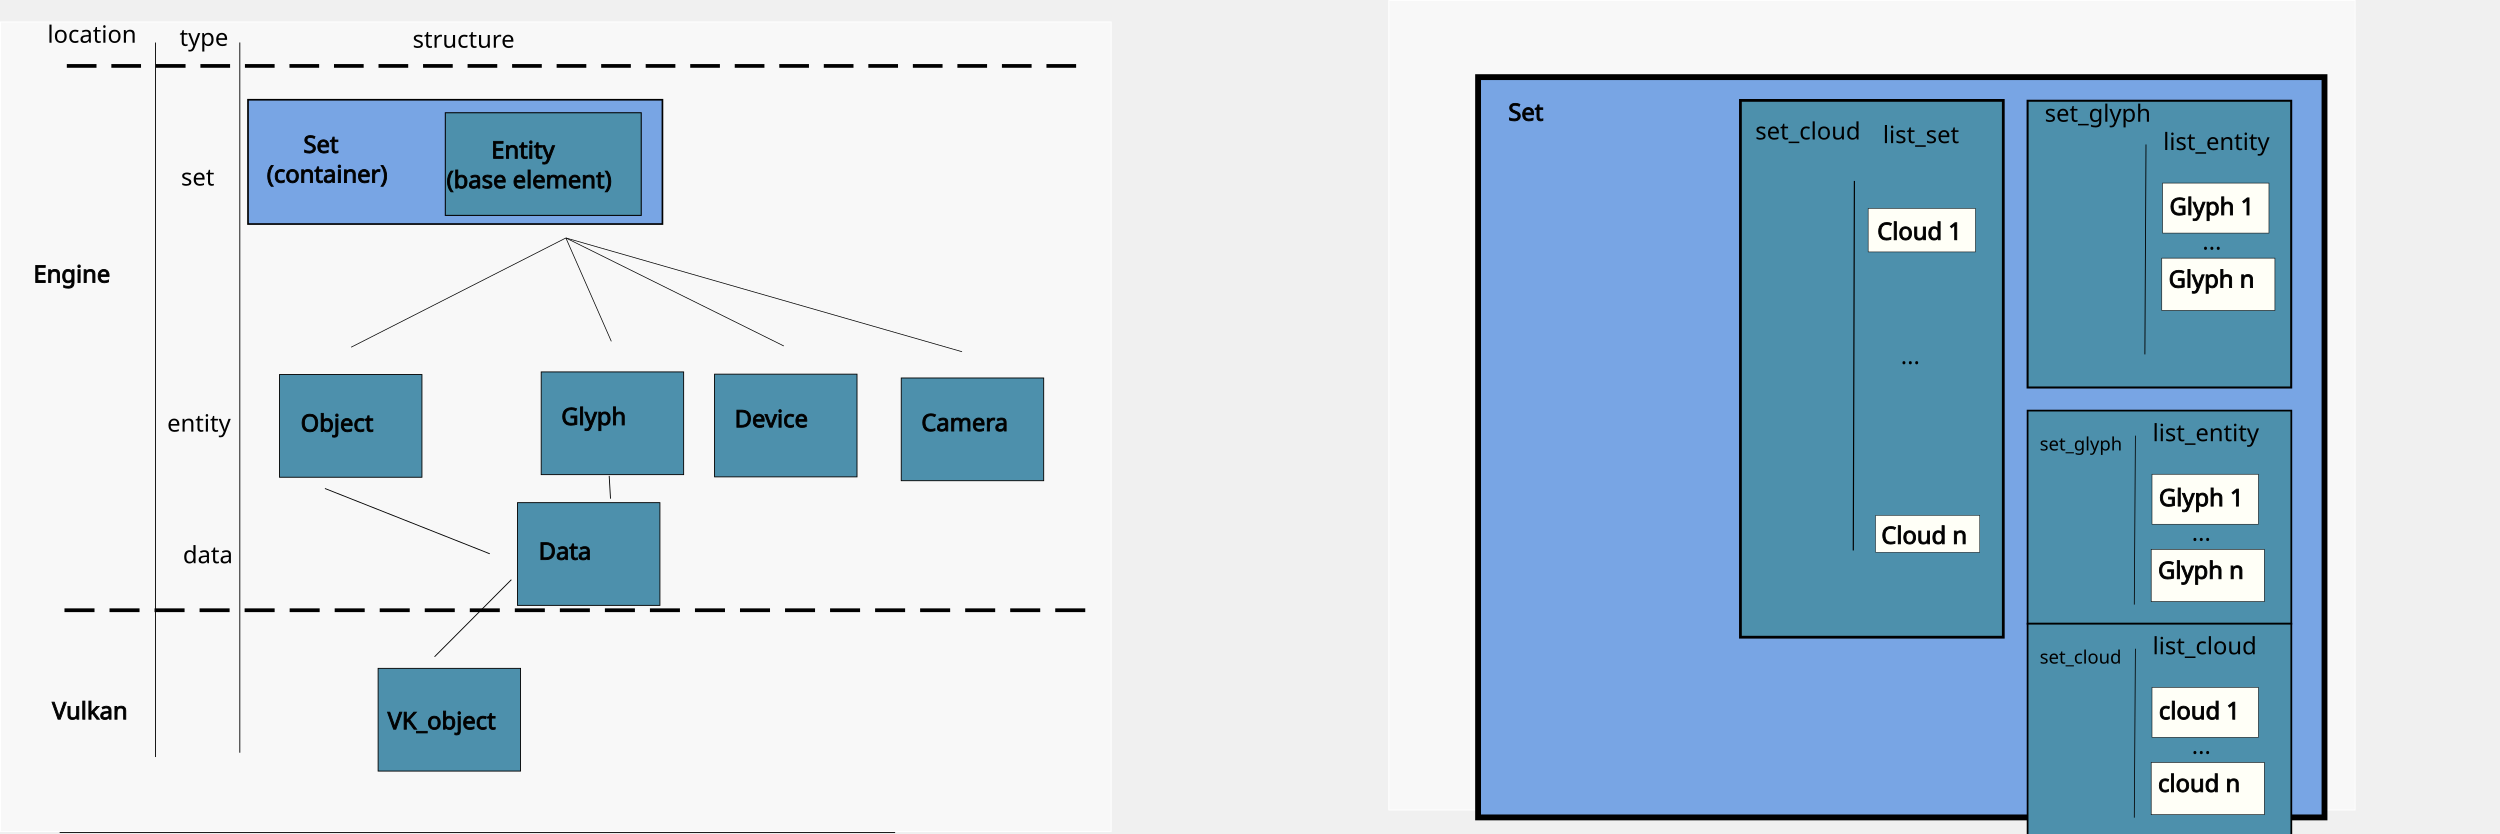
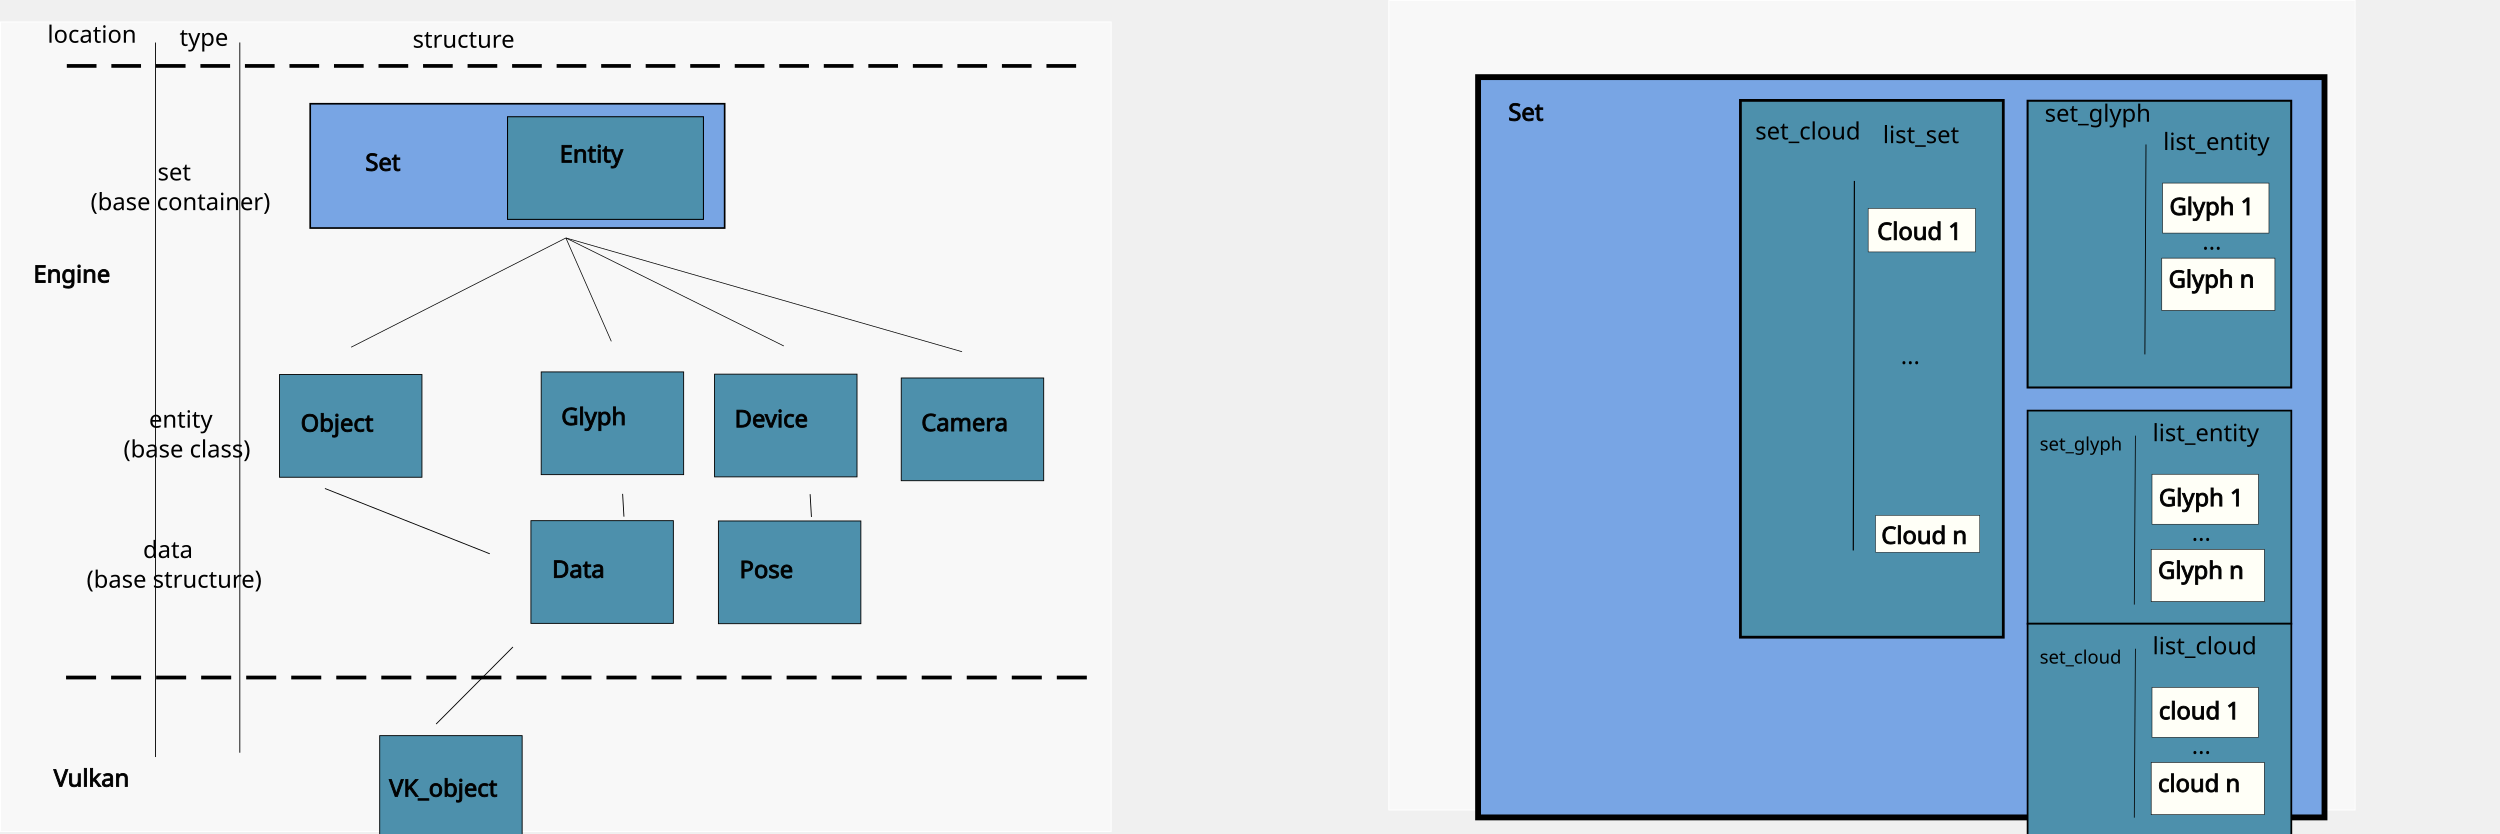
<svg xmlns="http://www.w3.org/2000/svg" width="741.434mm" height="247.051mm" viewBox="0 0 741.434 247.051" version="1.1" id="svg5">
  <defs id="defs2">
    <marker style="overflow:visible" id="TriangleOutL" refX="0.0" refY="0.0" orient="auto">
      <path transform="scale(0.8)" style="fill-rule:evenodd;fill:context-stroke;stroke:context-stroke;stroke-width:1.0pt" d="M 5.77,0.0 L -2.88,5.0 L -2.88,-5.0 L 5.77,0.0 z " id="path2060" />
    </marker>
    <marker style="overflow:visible" id="TriangleInL" refX="0.0" refY="0.0" orient="auto">
      <path transform="scale(-0.8)" style="fill-rule:evenodd;fill:context-stroke;stroke:context-stroke;stroke-width:1.0pt" d="M 5.77,0.0 L -2.88,5.0 L -2.88,-5.0 L 5.77,0.0 z " id="path2051" />
    </marker>
    <marker style="overflow:visible" id="TriangleInM" refX="0.0" refY="0.0" orient="auto">
      <path transform="scale(-0.4)" style="fill-rule:evenodd;fill:context-stroke;stroke:context-stroke;stroke-width:1.0pt" d="M 5.77,0.0 L -2.88,5.0 L -2.88,-5.0 L 5.77,0.0 z " id="path2054" />
    </marker>
  </defs>
  <g id="layer1" transform="translate(331.2248,2.925876)">
    <rect style="fill:#ffffff;fill-opacity:0.555;stroke:#ffffff;stroke-width:0.292" id="rect16124" width="329.398" height="240.062" x="-331.079" y="3.59" />
-     <rect style="fill:#78a5e4;fill-opacity:1;stroke:#000000;stroke-width:0.497;stroke-opacity:1" id="rect896-8" width="122.913" height="36.862" x="-257.675" y="26.656" />
-     <rect style="fill:#4d90ac;fill-opacity:1;stroke:#000000;stroke-width:0.311;stroke-opacity:1" id="rect896" width="58.104" height="30.443" x="-199.157" y="30.512" />
-     <text xml:space="preserve" style="font-size:7.056px;line-height:1.25;font-family:sans-serif;-inkscape-font-specification:'sans-serif, Normal';text-align:center;text-anchor:middle;stroke:#000000;stroke-width:0.265;stroke-opacity:1" x="-169.716" y="44.046" id="text1714">
-       <tspan id="tspan1712" style="text-align:center;text-anchor:middle;stroke:#000000;stroke-width:0.265;stroke-opacity:1" x="-169.716" y="44.046">Entity</tspan>
-       <tspan style="text-align:center;text-anchor:middle;stroke:#000000;stroke-width:0.265;stroke-opacity:1" x="-169.716" y="52.865" id="tspan5735">(base element)</tspan>
+     <rect style="fill:#78a5e4;fill-opacity:1;stroke:#000000;stroke-width:0.497;stroke-opacity:1" id="rect896-8" width="122.913" height="36.862" x="-239.224" y="27.841" />
+     <rect style="fill:#4d90ac;fill-opacity:1;stroke:#000000;stroke-width:0.311;stroke-opacity:1" id="rect896" width="58.104" height="30.443" x="-180.706" y="31.697" />
+     <text xml:space="preserve" style="font-size:7.056px;line-height:1.25;font-family:sans-serif;-inkscape-font-specification:'sans-serif, Normal';text-align:center;text-anchor:middle;stroke:#000000;stroke-width:0.265;stroke-opacity:1" x="-151.265" y="45.231" id="text1714">
+       <tspan style="text-align:center;text-anchor:middle;stroke:#000000;stroke-width:0.265;stroke-opacity:1" x="-151.265" y="45.231" id="tspan5735">Entity</tspan>
    </text>
    <rect style="fill:#4d90ac;fill-opacity:1;stroke:#000000;stroke-width:0.265;stroke-opacity:1" id="rect896-89" width="42.244" height="30.462" x="-248.332" y="108.151" />
    <text xml:space="preserve" style="font-size:7.056px;line-height:1.25;font-family:sans-serif;-inkscape-font-specification:'sans-serif, Normal';stroke:#000000;stroke-width:0.265;stroke-opacity:1" x="-242.065" y="125.047" id="text1714-64">
      <tspan id="tspan1712-3" style="stroke:#000000;stroke-width:0.265;stroke-opacity:1" x="-242.065" y="125.047">Object</tspan>
    </text>
-     <rect style="fill:#4d90ac;fill-opacity:1;stroke:#000000;stroke-width:0.265;stroke-opacity:1" id="rect896-89-3" width="42.244" height="30.462" x="-177.754" y="146.149" />
-     <text xml:space="preserve" style="font-size:7.056px;line-height:1.25;font-family:sans-serif;-inkscape-font-specification:'sans-serif, Normal';stroke:#000000;stroke-width:0.265;stroke-opacity:1" x="-171.486" y="163.045" id="text1714-64-1">
-       <tspan id="tspan1712-3-7" style="stroke:#000000;stroke-width:0.265;stroke-opacity:1" x="-171.486" y="163.045">Data</tspan>
-     </text>
-     <text xml:space="preserve" style="font-size:7.056px;line-height:1.25;font-family:sans-serif;-inkscape-font-specification:'sans-serif, Normal';text-align:center;text-anchor:middle;stroke:#000000;stroke-width:0.265;stroke-opacity:1" x="-229.618" y="42.394" id="text1714-83">
-       <tspan id="tspan1712-1" style="text-align:center;text-anchor:middle;stroke:#000000;stroke-width:0.265;stroke-opacity:1" x="-229.618" y="42.394">Set</tspan>
-       <tspan style="text-align:center;text-anchor:middle;stroke:#000000;stroke-width:0.265;stroke-opacity:1" x="-229.618" y="51.214" id="tspan1323">(container)</tspan>
-     </text>
-     <rect style="fill:#4d90ac;fill-opacity:1;stroke:#000000;stroke-width:0.265;stroke-opacity:1" id="rect896-1-5" width="42.244" height="30.462" x="-219.085" y="195.292" />
-     <text xml:space="preserve" style="font-size:7.056px;line-height:1.25;font-family:sans-serif;-inkscape-font-specification:'sans-serif, Normal';stroke:#000000;stroke-width:0.265;stroke-opacity:1" x="-216.282" y="213.345" id="text1714-7-9">
-       <tspan id="tspan1712-5-7" style="stroke:#000000;stroke-width:0.265;stroke-opacity:1" x="-216.282" y="213.345">VK_object</tspan>
+     <rect style="fill:#4d90ac;fill-opacity:1;stroke:#000000;stroke-width:0.265;stroke-opacity:1" id="rect896-89-3" width="42.244" height="30.462" x="-173.769" y="151.49" />
+     <text xml:space="preserve" style="font-size:7.056px;line-height:1.25;font-family:sans-serif;-inkscape-font-specification:'sans-serif, Normal';stroke:#000000;stroke-width:0.265;stroke-opacity:1" x="-167.501" y="168.386" id="text1714-64-1">
+       <tspan id="tspan1712-3-7" style="stroke:#000000;stroke-width:0.265;stroke-opacity:1" x="-167.501" y="168.386">Data</tspan>
+     </text>
+     <text xml:space="preserve" style="font-size:7.056px;line-height:1.25;font-family:sans-serif;-inkscape-font-specification:'sans-serif, Normal';text-align:center;text-anchor:middle;stroke:#000000;stroke-width:0.265;stroke-opacity:1" x="-213.085" y="47.695" id="text1714-83">
+       <tspan style="text-align:center;text-anchor:middle;stroke:#000000;stroke-width:0.265;stroke-opacity:1" x="-213.085" y="47.695" id="tspan1323">Set</tspan>
+     </text>
+     <rect style="fill:#4d90ac;fill-opacity:1;stroke:#000000;stroke-width:0.265;stroke-opacity:1" id="rect896-1-5" width="42.244" height="30.462" x="-218.615" y="215.247" />
+     <text xml:space="preserve" style="font-size:7.056px;line-height:1.25;font-family:sans-serif;-inkscape-font-specification:'sans-serif, Normal';stroke:#000000;stroke-width:0.265;stroke-opacity:1" x="-215.812" y="233.3" id="text1714-7-9">
+       <tspan id="tspan1712-5-7" style="stroke:#000000;stroke-width:0.265;stroke-opacity:1" x="-215.812" y="233.3">VK_object</tspan>
    </text>
    <rect style="fill:#4d90ac;fill-opacity:1;stroke:#000000;stroke-width:0.265;stroke-opacity:1" id="rect896-17" width="42.244" height="30.462" x="-170.718" y="107.376" />
    <text xml:space="preserve" style="font-size:7.056px;line-height:1.25;font-family:sans-serif;-inkscape-font-specification:'sans-serif, Normal';stroke:#000000;stroke-width:0.265;stroke-opacity:1" x="-164.778" y="123.106" id="text1714-8">
      <tspan id="tspan1712-57" style="stroke:#000000;stroke-width:0.265;stroke-opacity:1" x="-164.778" y="123.106">Glyph</tspan>
    </text>
    <rect style="fill:#4d90ac;fill-opacity:1;stroke:#000000;stroke-width:0.265;stroke-opacity:1" id="rect896-17-4" width="42.244" height="30.462" x="-119.302" y="108.04" />
    <text xml:space="preserve" style="font-size:7.056px;line-height:1.25;font-family:sans-serif;-inkscape-font-specification:'sans-serif, Normal';stroke:#000000;stroke-width:0.265;stroke-opacity:1" x="-113.362" y="123.77" id="text1714-8-1">
      <tspan id="tspan1712-57-8" style="stroke:#000000;stroke-width:0.265;stroke-opacity:1" x="-113.362" y="123.77">Device</tspan>
    </text>
    <rect style="fill:#4d90ac;fill-opacity:1;stroke:#000000;stroke-width:0.265;stroke-opacity:1" id="rect896-17-4-1" width="42.244" height="30.462" x="-63.938" y="109.176" />
    <text xml:space="preserve" style="font-size:7.056px;line-height:1.25;font-family:sans-serif;-inkscape-font-specification:'sans-serif, Normal';stroke:#000000;stroke-width:0.265;stroke-opacity:1" x="-57.998" y="124.906" id="text1714-8-1-7">
      <tspan id="tspan1712-57-8-5" style="stroke:#000000;stroke-width:0.265;stroke-opacity:1" x="-57.998" y="124.906">Camera</tspan>
    </text>
    <text xml:space="preserve" style="font-size:7.056px;line-height:1.25;font-family:sans-serif;-inkscape-font-specification:'sans-serif, Normal';stroke:#000000;stroke-width:0.265;stroke-opacity:1" x="-321.31" y="80.848" id="text10767">
      <tspan id="tspan10765" style="stroke:#000000;stroke-width:0.265;stroke-opacity:1" x="-321.31" y="80.848">Engine</tspan>
    </text>
-     <text xml:space="preserve" style="font-size:7.056px;line-height:1.25;font-family:sans-serif;-inkscape-font-specification:'sans-serif, Normal';stroke:#000000;stroke-width:0.265;stroke-opacity:1" x="-315.796" y="210.373" id="text11761">
-       <tspan id="tspan11759" style="stroke:#000000;stroke-width:0.265;stroke-opacity:1" x="-315.796" y="210.373">Vulkan</tspan>
+     <text xml:space="preserve" style="font-size:7.056px;line-height:1.25;font-family:sans-serif;-inkscape-font-specification:'sans-serif, Normal';stroke:#000000;stroke-width:0.265;stroke-opacity:1" x="-315.326" y="230.328" id="text11761">
+       <tspan id="tspan11759" style="stroke:#000000;stroke-width:0.265;stroke-opacity:1" x="-315.326" y="230.328">Vulkan</tspan>
    </text>
    <path style="fill:none;stroke:#000000;stroke-width:1.101;stroke-linecap:butt;stroke-linejoin:miter;stroke-miterlimit:4;stroke-dasharray:8.804, 4.402;stroke-dashoffset:0;stroke-opacity:1" d="M -311.409,16.625 H -11.314" id="path12759" />
-     <path style="fill:none;stroke:#000000;stroke-width:1.113;stroke-linecap:butt;stroke-linejoin:miter;stroke-miterlimit:4;stroke-dasharray:8.904, 4.452;stroke-dashoffset:0;stroke-opacity:1" d="M -312.103,178.056 H -5.169" id="path12759-5" />
-     <path style="fill:none;stroke:#000000;stroke-width:0.265px;stroke-linecap:butt;stroke-linejoin:miter;stroke-opacity:1" d="M -313.535,243.993 H -65.756" id="path12759-3" />
+     <path style="fill:none;stroke:#000000;stroke-width:1.113;stroke-linecap:butt;stroke-linejoin:miter;stroke-miterlimit:4;stroke-dasharray:8.904, 4.452;stroke-dashoffset:0;stroke-opacity:1" d="M -311.633,198.011 H -4.699" id="path12759-5" />
+     <path style="fill:none;stroke:#000000;stroke-width:0.265px;stroke-linecap:butt;stroke-linejoin:miter;stroke-opacity:1" d="M -313.065,263.948 H -65.286" id="path12759-3" />
    <path style="fill:none;stroke:#000000;stroke-width:0.215px;stroke-linecap:butt;stroke-linejoin:miter;stroke-opacity:1" d="m -163.398,67.648 13.475,30.657" id="path14612" />
    <path style="fill:none;stroke:#000000;stroke-width:0.215px;stroke-linecap:butt;stroke-linejoin:miter;stroke-opacity:1" d="m -163.398,67.648 -63.69,32.398" id="path14614" />
    <path style="fill:none;stroke:#000000;stroke-width:0.215px;stroke-linecap:butt;stroke-linejoin:miter;stroke-opacity:1" d="M -163.398,67.648 -45.904,101.389" id="path1873" />
    <path style="fill:none;stroke:#000000;stroke-width:0.215px;stroke-linecap:butt;stroke-linejoin:miter;stroke-opacity:1" d="m -163.398,67.648 64.636,32.04 m 48.487,-19.935" id="path1873-1" />
    <rect style="fill:#ffffff;fill-opacity:0.555;stroke:#ffffff;stroke-width:0.273" id="rect16124-3" width="286.585" height="240.081" x="80.655" y="-2.79" />
    <rect style="fill:#ffffff;fill-opacity:0.555;stroke:#ffffff;stroke-width:0.215" id="rect16124-3-0" width="291.162" height="147.15" x="140.207" y="259.818" />
    <rect style="fill:#78a5e4;fill-opacity:1;stroke:#000000;stroke-width:1.734;stroke-opacity:1" id="rect896-8-1" width="251.026" height="219.547" x="107.136" y="19.949" />
    <rect style="fill:#4d90ac;fill-opacity:1;stroke:#000000;stroke-width:0.602;stroke-opacity:1" id="rect896-7" width="78.178" height="85.044" x="270.106" y="26.953" />
    <rect style="fill:#4d90ac;fill-opacity:1;stroke:#000000;stroke-width:0.823;stroke-opacity:1" id="rect896-7-2" width="77.958" height="159.202" x="184.941" y="26.849" />
    <rect style="fill:#fffff7;fill-opacity:1;stroke:#000000;stroke-width:0.15;stroke-opacity:1" id="rect896-17-4-1-4" width="31.811" height="12.914" x="222.821" y="58.876" />
    <text xml:space="preserve" style="font-size:7.056px;line-height:1.25;font-family:sans-serif;-inkscape-font-specification:'sans-serif, Normal';stroke:#000000;stroke-width:0.265;stroke-opacity:1" x="225.505" y="68.186" id="text1714-5">
      <tspan id="tspan1712-9" style="stroke:#000000;stroke-width:0.265;stroke-opacity:1" x="225.505" y="68.186">Cloud 1</tspan>
    </text>
    <rect style="fill:#fffff7;fill-opacity:1;stroke:#000000;stroke-width:0.136;stroke-opacity:1" id="rect896-17-4-1-4-8" width="30.887" height="10.939" x="225.033" y="149.925" />
    <text xml:space="preserve" style="font-size:7.056px;line-height:1.25;font-family:sans-serif;-inkscape-font-specification:'sans-serif, Normal';stroke:#000000;stroke-width:0.265;stroke-opacity:1" x="226.716" y="158.346" id="text1714-5-9">
      <tspan id="tspan1712-9-3" style="stroke:#000000;stroke-width:0.265;stroke-opacity:1" x="226.716" y="158.346">Cloud n</tspan>
    </text>
    <text xml:space="preserve" style="font-size:7.056px;line-height:1.25;font-family:sans-serif;-inkscape-font-specification:'sans-serif, Normal';stroke:#000000;stroke-width:0.265;stroke-opacity:1" x="116.098" y="32.844" id="text1714-83-7">
      <tspan id="tspan1712-1-8" style="stroke:#000000;stroke-width:0.265;stroke-opacity:1" x="116.098" y="32.844">Set</tspan>
    </text>
    <text xml:space="preserve" style="font-size:7.056px;line-height:1.25;font-family:sans-serif;-inkscape-font-specification:'sans-serif, Normal';stroke-width:0.265" x="189.342" y="38.43" id="text7446">
      <tspan id="tspan7444" style="stroke-width:0.265" x="189.342" y="38.43">set_cloud</tspan>
    </text>
    <rect style="fill:#fffff7;fill-opacity:1;stroke:#000000;stroke-width:0.16;stroke-opacity:1" id="rect896-17-4-1-4-9" width="31.545" height="14.833" x="310.143" y="51.369" />
    <text xml:space="preserve" style="font-size:7.056px;line-height:1.25;font-family:sans-serif;-inkscape-font-specification:'sans-serif, Normal';stroke:#000000;stroke-width:0.265;stroke-opacity:1" x="312.179" y="60.823" id="text1714-5-2">
      <tspan id="tspan1712-9-2" style="stroke:#000000;stroke-width:0.265;stroke-opacity:1" x="312.179" y="60.823">Glyph 1</tspan>
    </text>
    <rect style="fill:#fffff7;fill-opacity:1;stroke:#000000;stroke-width:0.169;stroke-opacity:1" id="rect896-17-4-1-4-5-4" width="33.558" height="15.517" x="309.899" y="73.63" />
    <text xml:space="preserve" style="font-size:7.056px;line-height:1.25;font-family:sans-serif;-inkscape-font-specification:'sans-serif, Normal';stroke:#000000;stroke-width:0.265;stroke-opacity:1" x="311.923" y="82.361" id="text1714-5-9-7">
      <tspan id="tspan1712-9-4-7" style="stroke:#000000;stroke-width:0.265;stroke-opacity:1" x="311.923" y="82.361">Glyph n</tspan>
    </text>
    <text xml:space="preserve" style="font-size:7.056px;line-height:1.25;font-family:sans-serif;-inkscape-font-specification:'sans-serif, Normal';stroke-width:0.265" x="321.918" y="71.095" id="text2702-5">
      <tspan id="tspan2700-4" style="stroke-width:0.265" x="321.918" y="71.095">...</tspan>
    </text>
    <text xml:space="preserve" style="font-size:7.056px;line-height:1.25;font-family:sans-serif;-inkscape-font-specification:'sans-serif, Normal';stroke-width:0.265" x="232.485" y="105.033" id="text2702-5-0">
      <tspan id="tspan2700-4-6" style="stroke-width:0.265" x="232.485" y="105.033">...</tspan>
    </text>
    <text xml:space="preserve" style="font-size:7.056px;line-height:1.25;font-family:sans-serif;-inkscape-font-specification:'sans-serif, Normal';stroke-width:0.265" x="275.169" y="33.171" id="text25968">
      <tspan id="tspan25966" style="stroke-width:0.265" x="275.169" y="33.171">set_glyph</tspan>
    </text>
    <rect style="fill:#4d90ac;fill-opacity:1;stroke:#000000;stroke-width:0.519;stroke-opacity:1" id="rect896-7-6" width="78.214" height="63.201" x="270.106" y="118.848" />
    <path style="fill:none;stroke:#000000;stroke-width:0.265px;stroke-linecap:butt;stroke-linejoin:miter;stroke-opacity:1" d="m 305.22,39.923 -0.329,62.266" id="path43190" />
    <path style="fill:none;stroke:#000000;stroke-width:0.351px;stroke-linecap:butt;stroke-linejoin:miter;stroke-opacity:1" d="M 218.741,50.729 218.412,160.32" id="path43190-2" />
    <text xml:space="preserve" style="font-size:7.056px;line-height:1.25;font-family:sans-serif;-inkscape-font-specification:'sans-serif, Normal';stroke-width:0.265" x="310.321" y="41.565" id="text44998">
      <tspan id="tspan44996" style="stroke-width:0.265" x="310.321" y="41.565">list_entity</tspan>
    </text>
    <rect style="fill:#fffff7;fill-opacity:1;stroke:#000000;stroke-width:0.16;stroke-opacity:1" id="rect896-17-4-1-4-9-5" width="31.545" height="14.833" x="307.003" y="137.718" />
    <text xml:space="preserve" style="font-size:7.056px;line-height:1.25;font-family:sans-serif;-inkscape-font-specification:'sans-serif, Normal';stroke:#000000;stroke-width:0.265;stroke-opacity:1" x="309.04" y="147.172" id="text1714-5-2-0">
      <tspan id="tspan1712-9-2-6" style="stroke:#000000;stroke-width:0.265;stroke-opacity:1" x="309.04" y="147.172">Glyph 1</tspan>
    </text>
    <rect style="fill:#fffff7;fill-opacity:1;stroke:#000000;stroke-width:0.169;stroke-opacity:1" id="rect896-17-4-1-4-5-4-4" width="33.558" height="15.517" x="306.76" y="159.979" />
    <text xml:space="preserve" style="font-size:7.056px;line-height:1.25;font-family:sans-serif;-inkscape-font-specification:'sans-serif, Normal';stroke:#000000;stroke-width:0.265;stroke-opacity:1" x="308.784" y="168.71" id="text1714-5-9-7-6">
      <tspan id="tspan1712-9-4-7-2" style="stroke:#000000;stroke-width:0.265;stroke-opacity:1" x="308.784" y="168.71">Glyph n</tspan>
    </text>
    <text xml:space="preserve" style="font-size:7.056px;line-height:1.25;font-family:sans-serif;-inkscape-font-specification:'sans-serif, Normal';stroke-width:0.265" x="318.779" y="157.444" id="text2702-5-5">
      <tspan id="tspan2700-4-8" style="stroke-width:0.265" x="318.779" y="157.444">...</tspan>
    </text>
    <text xml:space="preserve" style="font-size:5.479px;line-height:1.25;font-family:sans-serif;-inkscape-font-specification:'sans-serif, Normal';stroke-width:0.205" x="273.697" y="130.676" id="text25968-6">
      <tspan id="tspan25966-2" style="stroke-width:0.205" x="273.697" y="130.676">set_glyph</tspan>
    </text>
    <path style="fill:none;stroke:#000000;stroke-width:0.238px;stroke-linecap:butt;stroke-linejoin:miter;stroke-opacity:1" d="m 302.081,126.273 -0.33,50.106" id="path43190-8" />
    <text xml:space="preserve" style="font-size:7.056px;line-height:1.25;font-family:sans-serif;-inkscape-font-specification:'sans-serif, Normal';stroke-width:0.265" x="307.181" y="127.914" id="text44998-4">
      <tspan id="tspan44996-7" style="stroke-width:0.265" x="307.181" y="127.914">list_entity</tspan>
    </text>
    <rect style="fill:#4d90ac;fill-opacity:1;stroke:#000000;stroke-width:0.519;stroke-opacity:1" id="rect896-7-6-9" width="78.214" height="63.201" x="270.106" y="182.049" />
    <rect style="fill:#fffff7;fill-opacity:1;stroke:#000000;stroke-width:0.16;stroke-opacity:1" id="rect896-17-4-1-4-9-5-9" width="31.545" height="14.833" x="307.003" y="200.919" />
    <text xml:space="preserve" style="font-size:7.056px;line-height:1.25;font-family:sans-serif;-inkscape-font-specification:'sans-serif, Normal';stroke:#000000;stroke-width:0.265;stroke-opacity:1" x="309.04" y="210.373" id="text1714-5-2-0-0">
      <tspan id="tspan1712-9-2-6-8" style="stroke:#000000;stroke-width:0.265;stroke-opacity:1" x="309.04" y="210.373">cloud 1</tspan>
    </text>
    <rect style="fill:#fffff7;fill-opacity:1;stroke:#000000;stroke-width:0.169;stroke-opacity:1" id="rect896-17-4-1-4-5-4-4-1" width="33.558" height="15.517" x="306.76" y="223.18" />
    <text xml:space="preserve" style="font-size:7.056px;line-height:1.25;font-family:sans-serif;-inkscape-font-specification:'sans-serif, Normal';stroke:#000000;stroke-width:0.265;stroke-opacity:1" x="308.784" y="231.911" id="text1714-5-9-7-6-3">
      <tspan id="tspan1712-9-4-7-2-1" style="stroke:#000000;stroke-width:0.265;stroke-opacity:1" x="308.784" y="231.911">cloud n</tspan>
    </text>
    <text xml:space="preserve" style="font-size:7.056px;line-height:1.25;font-family:sans-serif;-inkscape-font-specification:'sans-serif, Normal';stroke-width:0.265" x="318.779" y="220.645" id="text2702-5-5-1">
      <tspan id="tspan2700-4-8-0" style="stroke-width:0.265" x="318.779" y="220.645">...</tspan>
    </text>
    <text xml:space="preserve" style="font-size:5.479px;line-height:1.25;font-family:sans-serif;-inkscape-font-specification:'sans-serif, Normal';stroke-width:0.205" x="273.697" y="193.877" id="text25968-6-3">
      <tspan id="tspan25966-2-4" style="stroke-width:0.205" x="273.697" y="193.877">set_cloud</tspan>
    </text>
    <path style="fill:none;stroke:#000000;stroke-width:0.238px;stroke-linecap:butt;stroke-linejoin:miter;stroke-opacity:1" d="m 302.081,189.474 -0.33,50.106" id="path43190-8-0" />
    <path style="fill:none;stroke:#000000;stroke-width:0.238px;stroke-linecap:butt;stroke-linejoin:miter;stroke-opacity:1" d="m 194.453,284.786 -0.33,50.106" id="path43190-8-0-1" />
    <path style="fill:none;stroke:#000000;stroke-width:0.238px;stroke-linecap:butt;stroke-linejoin:miter;stroke-opacity:1" d="m 239.618,284.938 -0.33,50.106" id="path43190-8-0-1-9" />
    <path style="fill:none;stroke:#000000;stroke-width:0.358px;stroke-linecap:butt;stroke-linejoin:miter;stroke-opacity:1" d="m 299.463,281.949 -0.325,115.656" id="path43190-8-0-1-9-2" />
    <path style="fill:none;stroke:#000000;stroke-width:0.358px;stroke-linecap:butt;stroke-linejoin:miter;stroke-opacity:1" d="M 363.132,283.07 362.807,398.726" id="path43190-8-0-1-9-2-5" />
    <text xml:space="preserve" style="font-size:7.056px;line-height:1.25;font-family:sans-serif;-inkscape-font-specification:'sans-serif, Normal';stroke-width:0.265" x="307.181" y="191.116" id="text44998-4-3">
      <tspan id="tspan44996-7-9" style="stroke-width:0.265" x="307.181" y="191.116">list_cloud</tspan>
    </text>
    <text xml:space="preserve" style="font-size:7.056px;line-height:1.25;font-family:sans-serif;-inkscape-font-specification:'sans-serif, Normal';stroke-width:0.265" x="227.192" y="39.515" id="text44998-4-2">
      <tspan id="tspan44996-7-4" style="stroke-width:0.265" x="227.192" y="39.515">list_set</tspan>
    </text>
    <text xml:space="preserve" style="font-size:7.056px;line-height:1.25;font-family:sans-serif;-inkscape-font-specification:'sans-serif, Normal';stroke-width:0.265" x="164.102" y="291.428" id="text69573">
      <tspan id="tspan69571" style="stroke-width:0.265" x="164.102" y="291.428">dataset</tspan>
    </text>
    <text xml:space="preserve" style="font-size:7.056px;line-height:1.25;font-family:sans-serif;-inkscape-font-specification:'sans-serif, Normal';stroke-width:0.265" x="196.769" y="290.579" id="text70765">
      <tspan id="tspan70763" style="stroke-width:0.265" x="196.769" y="290.579">world</tspan>
    </text>
    <text xml:space="preserve" style="font-size:7.056px;line-height:1.25;font-family:sans-serif;-inkscape-font-specification:'sans-serif, Normal';stroke-width:0.265" x="196.364" y="305.321" id="text71825">
      <tspan id="tspan71823" style="stroke-width:0.265" x="196.364" y="305.321">Scene</tspan>
    </text>
    <text xml:space="preserve" style="font-size:7.056px;line-height:1.25;font-family:sans-serif;-inkscape-font-specification:'sans-serif, Normal';stroke-width:0.265" x="245.875" y="290.634" id="text74757">
      <tspan id="tspan74755" style="stroke-width:0.265" x="245.875" y="290.634">Glyph</tspan>
    </text>
    <text xml:space="preserve" style="font-size:7.056px;line-height:1.25;font-family:sans-serif;-inkscape-font-specification:'sans-serif, Normal';stroke-width:0.265" x="245.097" y="304.753" id="text77149">
      <tspan id="tspan77147" style="stroke-width:0.265" x="245.097" y="304.753">Capture/</tspan>
      <tspan style="stroke-width:0.265" x="245.097" y="313.572" id="tspan78315">Playback_ID</tspan>
    </text>
    <path style="fill:none;stroke:#000000;stroke-width:0.361px;stroke-linecap:butt;stroke-linejoin:miter;stroke-opacity:1" d="m 195.024,296.123 h 226.472" id="path79090" />
    <path style="fill:none;stroke:#000000;stroke-width:0.323px;stroke-linecap:butt;stroke-linejoin:miter;stroke-opacity:1" d="M 241.87,351.225 H 423.442" id="path79090-6" />
    <text xml:space="preserve" style="font-size:7.056px;line-height:1.25;font-family:sans-serif;-inkscape-font-specification:'sans-serif, Normal';stroke-width:0.265" x="248.819" y="364.621" id="text80172">
      <tspan id="tspan80170" style="stroke-width:0.265" x="248.819" y="364.621">cloud_name</tspan>
    </text>
    <text xml:space="preserve" style="font-size:7.056px;line-height:1.25;font-family:sans-serif;-inkscape-font-specification:'sans-serif, Normal';stroke-width:0.265" x="304.365" y="305.814" id="text86422">
      <tspan id="tspan86420" style="stroke-width:0.265" x="304.365" y="305.814">Glyph</tspan>
    </text>
    <text xml:space="preserve" style="font-size:7.056px;line-height:1.25;font-family:sans-serif;-inkscape-font-specification:'sans-serif, Normal';stroke-width:0.265" x="367.551" y="304.944" id="text86422-2">
      <tspan id="tspan86420-76" style="stroke-width:0.265" x="367.551" y="304.944">AABB</tspan>
    </text>
    <text xml:space="preserve" style="font-size:7.056px;line-height:1.25;font-family:sans-serif;-inkscape-font-specification:'sans-serif, Normal';stroke-width:0.265" x="303.546" y="325.718" id="text86422-6">
      <tspan id="tspan86420-7" style="stroke-width:0.265" x="303.546" y="325.718">Camera</tspan>
    </text>
    <text xml:space="preserve" style="font-size:7.056px;line-height:1.25;font-family:sans-serif;-inkscape-font-specification:'sans-serif, Normal';fill:#007f00;fill-opacity:1;stroke-width:0.265" x="167.984" y="299.815" id="text89202">
      <tspan id="tspan89200" style="fill:#007f00;fill-opacity:1;stroke-width:0.265" x="167.984" y="299.815">Set</tspan>
    </text>
    <text xml:space="preserve" style="font-size:7.056px;line-height:1.25;font-family:sans-serif;-inkscape-font-specification:'sans-serif, Normal';fill:#007f00;fill-opacity:1;stroke-width:0.265" x="214.749" y="295.572" id="text89202-9">
      <tspan id="tspan89200-3" style="fill:#007f00;fill-opacity:1;stroke-width:0.265" x="214.749" y="295.572">Set</tspan>
    </text>
    <text xml:space="preserve" style="font-size:7.056px;line-height:1.25;font-family:sans-serif;-inkscape-font-specification:'sans-serif, Normal';fill:#007f00;fill-opacity:1;stroke-width:0.265" x="215.044" y="315.072" id="text89202-3">
      <tspan id="tspan89200-8" style="fill:#007f00;fill-opacity:1;stroke-width:0.265" x="215.044" y="315.072">Set</tspan>
    </text>
    <text xml:space="preserve" style="font-size:7.056px;line-height:1.25;font-family:sans-serif;-inkscape-font-specification:'sans-serif, Normal';fill:#007f00;fill-opacity:1;stroke-width:0.265" x="283.044" y="324.256" id="text89202-3-4">
      <tspan id="tspan89200-8-0" style="fill:#007f00;fill-opacity:1;stroke-width:0.265" x="283.044" y="324.256">Set</tspan>
    </text>
    <text xml:space="preserve" style="font-size:7.056px;line-height:1.25;font-family:sans-serif;-inkscape-font-specification:'sans-serif, Normal';fill:#007f00;fill-opacity:1;stroke-width:0.265" x="322.596" y="312.644" id="text89202-3-4-1">
      <tspan id="tspan89200-8-0-3" style="fill:#007f00;fill-opacity:1;stroke-width:0.265" x="322.596" y="312.644">Set</tspan>
    </text>
    <text xml:space="preserve" style="font-size:7.056px;line-height:1.25;font-family:sans-serif;-inkscape-font-specification:'sans-serif, Normal';fill:#007f00;fill-opacity:1;stroke-width:0.265" x="286.164" y="373.079" id="text89202-3-0">
      <tspan id="tspan89200-8-4" style="fill:#007f00;fill-opacity:1;stroke-width:0.265" x="286.164" y="373.079">Set</tspan>
    </text>
    <text xml:space="preserve" style="font-size:7.056px;line-height:1.25;font-family:sans-serif;-inkscape-font-specification:'sans-serif, Normal';fill:#004592;fill-opacity:1;stroke-width:0.265" x="388.12" y="311.862" id="text90900">
      <tspan id="tspan90898" style="fill:#004592;fill-opacity:1;stroke-width:0.265" x="388.12" y="311.862">Entity</tspan>
    </text>
    <text xml:space="preserve" style="font-size:7.056px;line-height:1.25;font-family:sans-serif;-inkscape-font-specification:'sans-serif, Normal';fill:#004592;fill-opacity:1;stroke-width:0.265" x="333.438" y="329.196" id="text90900-5">
      <tspan id="tspan90898-69" style="fill:#004592;fill-opacity:1;stroke-width:0.265" x="333.438" y="329.196">Entity</tspan>
    </text>
    <text xml:space="preserve" style="font-size:7.056px;line-height:1.25;font-family:sans-serif;-inkscape-font-specification:'sans-serif, Normal';stroke-width:0.265" x="310.972" y="383.437" id="text87800-8">
      <tspan id="tspan87798-7" style="stroke-width:0.265" x="310.972" y="383.437">cloud</tspan>
    </text>
    <text xml:space="preserve" style="font-size:7.056px;line-height:1.25;font-family:sans-serif;-inkscape-font-specification:'sans-serif, Normal';fill:#004592;fill-opacity:1;stroke-width:0.265" x="330.7" y="390.177" id="text90900-6-2">
      <tspan id="tspan90898-6-8" style="fill:#004592;fill-opacity:1;stroke-width:0.265" x="330.7" y="390.177">Entity</tspan>
    </text>
    <text xml:space="preserve" style="font-size:7.056px;line-height:1.25;font-family:sans-serif;-inkscape-font-specification:'sans-serif, Normal';stroke-width:0.265" x="302.77" y="342.432" id="text87800-8-2">
      <tspan id="tspan87798-7-9" style="stroke-width:0.265" x="302.77" y="342.432">cloud</tspan>
    </text>
    <text xml:space="preserve" style="font-size:7.056px;line-height:1.25;font-family:sans-serif;-inkscape-font-specification:'sans-serif, Normal';fill:#004592;fill-opacity:1;stroke-width:0.265" x="322.498" y="349.172" id="text90900-6-2-9">
      <tspan id="tspan90898-6-8-6" style="fill:#004592;fill-opacity:1;stroke-width:0.265" x="322.498" y="349.172">Entity</tspan>
    </text>
    <text xml:space="preserve" style="font-size:7.056px;line-height:1.25;font-family:sans-serif;-inkscape-font-specification:'sans-serif, Normal';fill:#004592;fill-opacity:1;stroke-width:0.265" x="266.469" y="293.903" id="text90900-0">
      <tspan id="tspan90898-5" style="fill:#004592;fill-opacity:1;stroke-width:0.265" x="266.469" y="293.903">Entity</tspan>
    </text>
    <text xml:space="preserve" style="font-size:7.056px;line-height:1.25;font-family:sans-serif;-inkscape-font-specification:'sans-serif, Normal';stroke-width:0.265" x="367.821" y="312.914" id="text97051">
      <tspan id="tspan97049" style="stroke-width:0.265" x="367.821" y="312.914">Axis</tspan>
    </text>
    <text xml:space="preserve" style="font-size:7.056px;line-height:1.25;font-family:sans-serif;-inkscape-font-specification:'sans-serif, Normal';stroke-width:0.265" x="311.292" y="367.119" id="text86422-21">
      <tspan id="tspan86420-5" style="stroke-width:0.265" x="311.292" y="367.119">Glyph</tspan>
    </text>
    <text xml:space="preserve" style="font-size:7.056px;line-height:1.25;font-family:sans-serif;-inkscape-font-specification:'sans-serif, Normal';stroke-width:0.265" x="369.652" y="363.216" id="text86422-2-9">
      <tspan id="tspan86420-76-9" style="stroke-width:0.265" x="369.652" y="363.216">AABB</tspan>
    </text>
    <text xml:space="preserve" style="font-size:7.056px;line-height:1.25;font-family:sans-serif;-inkscape-font-specification:'sans-serif, Normal';fill:#007f00;fill-opacity:1;stroke-width:0.265" x="329.522" y="373.948" id="text89202-3-4-1-1">
      <tspan id="tspan89200-8-0-3-4" style="fill:#007f00;fill-opacity:1;stroke-width:0.265" x="329.522" y="373.948">Set</tspan>
    </text>
    <text xml:space="preserve" style="font-size:7.056px;line-height:1.25;font-family:sans-serif;-inkscape-font-specification:'sans-serif, Normal';fill:#004592;fill-opacity:1;stroke-width:0.265" x="390.221" y="370.134" id="text90900-9">
      <tspan id="tspan90898-1" style="fill:#004592;fill-opacity:1;stroke-width:0.265" x="390.221" y="370.134">Entity</tspan>
    </text>
    <text xml:space="preserve" style="font-size:7.056px;line-height:1.25;font-family:sans-serif;-inkscape-font-specification:'sans-serif, Normal';stroke-width:0.265" x="369.922" y="371.186" id="text97051-0">
      <tspan id="tspan97049-7" style="stroke-width:0.265" x="369.922" y="371.186">Axis</tspan>
    </text>
    <rect style="fill:#ffffff;fill-opacity:0.555;stroke:#ffffff;stroke-width:0.194" id="rect16124-3-0-8" width="283.832" height="123.102" x="151.138" y="435.238" />
    <path style="fill:none;stroke:#000000;stroke-width:0.238px;stroke-linecap:butt;stroke-linejoin:miter;stroke-opacity:1" d="m 195.275,448.07 -0.33,50.106" id="path43190-8-0-1-7" />
    <path style="fill:none;stroke:#000000;stroke-width:0.238px;stroke-linecap:butt;stroke-linejoin:miter;stroke-opacity:1" d="m 240.44,448.222 -0.33,50.106" id="path43190-8-0-1-9-0" />
    <path style="fill:none;stroke:#000000;stroke-width:0.335px;stroke-linecap:butt;stroke-linejoin:miter;stroke-opacity:1" d="m 300.285,445.234 -0.326,100.8" id="path43190-8-0-1-9-2-4" />
    <text xml:space="preserve" style="font-size:7.056px;line-height:1.25;font-family:sans-serif;-inkscape-font-specification:'sans-serif, Normal';stroke-width:0.265" x="164.924" y="454.713" id="text69573-0">
      <tspan id="tspan69571-4" style="stroke-width:0.265" x="164.924" y="454.713">dataset</tspan>
    </text>
    <text xml:space="preserve" style="font-size:7.056px;line-height:1.25;font-family:sans-serif;-inkscape-font-specification:'sans-serif, Normal';stroke-width:0.265" x="197.591" y="453.863" id="text70765-2">
      <tspan id="tspan70763-9" style="stroke-width:0.265" x="197.591" y="453.863">world</tspan>
    </text>
    <text xml:space="preserve" style="font-size:7.056px;line-height:1.25;font-family:sans-serif;-inkscape-font-specification:'sans-serif, Normal';stroke-width:0.265" x="197.186" y="468.605" id="text71825-6">
      <tspan id="tspan71823-1" style="stroke-width:0.265" x="197.186" y="468.605">Scene</tspan>
    </text>
    <text xml:space="preserve" style="font-size:7.056px;line-height:1.25;font-family:sans-serif;-inkscape-font-specification:'sans-serif, Normal';stroke-width:0.265" x="246.697" y="453.918" id="text74757-0">
      <tspan id="tspan74755-4" style="stroke-width:0.265" x="246.697" y="453.918">Glyph</tspan>
    </text>
    <text xml:space="preserve" style="font-size:7.056px;line-height:1.25;font-family:sans-serif;-inkscape-font-specification:'sans-serif, Normal';stroke-width:0.265" x="245.919" y="468.037" id="text77149-2">
      <tspan id="tspan77147-2" style="stroke-width:0.265" x="245.919" y="468.037">Capture/</tspan>
      <tspan style="stroke-width:0.265" x="245.919" y="476.857" id="tspan78315-2">Playback_ID</tspan>
    </text>
    <path style="fill:none;stroke:#000000;stroke-width:0.361px;stroke-linecap:butt;stroke-linejoin:miter;stroke-opacity:1" d="M 195.846,459.408 H 422.318" id="path79090-0" />
    <path style="fill:none;stroke:#000000;stroke-width:0.323px;stroke-linecap:butt;stroke-linejoin:miter;stroke-opacity:1" d="M 240.828,511.468 H 422.401" id="path79090-6-5" />
    <text xml:space="preserve" style="font-size:7.056px;line-height:1.25;font-family:sans-serif;-inkscape-font-specification:'sans-serif, Normal';stroke-width:0.265" x="248.366" y="520.248" id="text80172-5">
      <tspan id="tspan80170-2" style="stroke-width:0.265" x="248.366" y="520.248">cloud_name</tspan>
    </text>
    <text xml:space="preserve" style="font-size:7.056px;line-height:1.25;font-family:sans-serif;-inkscape-font-specification:'sans-serif, Normal';stroke-width:0.265" x="351.828" y="491.274" id="text86422-2-2">
      <tspan id="tspan86420-76-8" style="stroke-width:0.265" x="351.828" y="491.274">AABB</tspan>
    </text>
    <text xml:space="preserve" style="font-size:7.056px;line-height:1.25;font-family:sans-serif;-inkscape-font-specification:'sans-serif, Normal';stroke-width:0.265" x="305.102" y="471.676" id="text86422-6-3">
      <tspan id="tspan86420-7-8" style="stroke-width:0.265" x="305.102" y="471.676">Camera</tspan>
    </text>
    <text xml:space="preserve" style="font-size:7.056px;line-height:1.25;font-family:sans-serif;-inkscape-font-specification:'sans-serif, Normal';fill:#007f00;fill-opacity:1;stroke-width:0.265" x="168.805" y="463.099" id="text89202-0">
      <tspan id="tspan89200-4" style="fill:#007f00;fill-opacity:1;stroke-width:0.265" x="168.805" y="463.099">Set</tspan>
    </text>
    <text xml:space="preserve" style="font-size:7.056px;line-height:1.25;font-family:sans-serif;-inkscape-font-specification:'sans-serif, Normal';fill:#007f00;fill-opacity:1;stroke-width:0.265" x="215.571" y="458.856" id="text89202-9-0">
      <tspan id="tspan89200-3-9" style="fill:#007f00;fill-opacity:1;stroke-width:0.265" x="215.571" y="458.856">Set</tspan>
    </text>
    <text xml:space="preserve" style="font-size:7.056px;line-height:1.25;font-family:sans-serif;-inkscape-font-specification:'sans-serif, Normal';fill:#007f00;fill-opacity:1;stroke-width:0.265" x="215.865" y="478.357" id="text89202-3-1">
      <tspan id="tspan89200-8-9" style="fill:#007f00;fill-opacity:1;stroke-width:0.265" x="215.865" y="478.357">Set</tspan>
    </text>
    <text xml:space="preserve" style="font-size:7.056px;line-height:1.25;font-family:sans-serif;-inkscape-font-specification:'sans-serif, Normal';fill:#007f00;fill-opacity:1;stroke-width:0.265" x="283.865" y="487.54" id="text89202-3-4-6">
      <tspan id="tspan89200-8-0-2" style="fill:#007f00;fill-opacity:1;stroke-width:0.265" x="283.865" y="487.54">Set</tspan>
    </text>
    <text xml:space="preserve" style="font-size:7.056px;line-height:1.25;font-family:sans-serif;-inkscape-font-specification:'sans-serif, Normal';fill:#007f00;fill-opacity:1;stroke-width:0.265" x="285.712" y="528.707" id="text89202-3-0-9">
      <tspan id="tspan89200-8-4-9" style="fill:#007f00;fill-opacity:1;stroke-width:0.265" x="285.712" y="528.707">Set</tspan>
    </text>
    <text xml:space="preserve" style="font-size:7.056px;line-height:1.25;font-family:sans-serif;-inkscape-font-specification:'sans-serif, Normal';fill:#004592;fill-opacity:1;stroke-width:0.265" x="334.995" y="475.154" id="text90900-5-0">
      <tspan id="tspan90898-69-5" style="fill:#004592;fill-opacity:1;stroke-width:0.265" x="334.995" y="475.154">Entity</tspan>
    </text>
    <text xml:space="preserve" style="font-size:7.056px;line-height:1.25;font-family:sans-serif;-inkscape-font-specification:'sans-serif, Normal';stroke-width:0.265" x="306.926" y="522.917" id="text87800-8-0">
      <tspan id="tspan87798-7-2" style="stroke-width:0.265" x="306.926" y="522.917">cloud</tspan>
    </text>
    <text xml:space="preserve" style="font-size:7.056px;line-height:1.25;font-family:sans-serif;-inkscape-font-specification:'sans-serif, Normal';fill:#004592;fill-opacity:1;stroke-width:0.265" x="326.654" y="529.657" id="text90900-6-2-94">
      <tspan id="tspan90898-6-8-3" style="fill:#004592;fill-opacity:1;stroke-width:0.265" x="326.654" y="529.657">Entity</tspan>
    </text>
    <text xml:space="preserve" style="font-size:7.056px;line-height:1.25;font-family:sans-serif;-inkscape-font-specification:'sans-serif, Normal';stroke-width:0.265" x="307.471" y="545.529" id="text87800-8-0-9">
      <tspan id="tspan87798-7-2-2" style="stroke-width:0.265" x="307.471" y="545.529">tree</tspan>
    </text>
    <text xml:space="preserve" style="font-size:7.056px;line-height:1.25;font-family:sans-serif;-inkscape-font-specification:'sans-serif, Normal';fill:#004592;fill-opacity:1;stroke-width:0.265" x="327.198" y="552.269" id="text90900-6-2-94-8">
      <tspan id="tspan90898-6-8-3-8" style="fill:#004592;fill-opacity:1;stroke-width:0.265" x="327.198" y="552.269">Entity</tspan>
    </text>
    <text xml:space="preserve" style="font-size:7.056px;line-height:1.25;font-family:sans-serif;-inkscape-font-specification:'sans-serif, Normal';stroke-width:0.265" x="304.327" y="488.39" id="text87800-8-2-5">
      <tspan id="tspan87798-7-9-1" style="stroke-width:0.265" x="304.327" y="488.39">cloud</tspan>
    </text>
    <text xml:space="preserve" style="font-size:7.056px;line-height:1.25;font-family:sans-serif;-inkscape-font-specification:'sans-serif, Normal';fill:#004592;fill-opacity:1;stroke-width:0.265" x="324.054" y="495.13" id="text90900-6-2-9-7">
      <tspan id="tspan90898-6-8-6-4" style="fill:#004592;fill-opacity:1;stroke-width:0.265" x="324.054" y="495.13">Entity</tspan>
    </text>
    <text xml:space="preserve" style="font-size:7.056px;line-height:1.25;font-family:sans-serif;-inkscape-font-specification:'sans-serif, Normal';fill:#004592;fill-opacity:1;stroke-width:0.265" x="267.29" y="457.187" id="text90900-0-3">
      <tspan id="tspan90898-5-1" style="fill:#004592;fill-opacity:1;stroke-width:0.265" x="267.29" y="457.187">Entity</tspan>
    </text>
    <text xml:space="preserve" style="font-size:7.056px;line-height:1.25;font-family:sans-serif;-inkscape-font-specification:'sans-serif, Normal';stroke-width:0.265" x="352.098" y="499.244" id="text97051-4">
      <tspan id="tspan97049-6" style="stroke-width:0.265" x="352.098" y="499.244">Axis</tspan>
    </text>
    <text xml:space="preserve" style="font-size:7.056px;line-height:1.25;font-family:sans-serif;-inkscape-font-specification:'sans-serif, Normal';stroke-width:0.265" x="348.702" y="526.956" id="text86422-2-9-2">
      <tspan id="tspan86420-76-9-2" style="stroke-width:0.265" x="348.702" y="526.956">AABB</tspan>
    </text>
    <text xml:space="preserve" style="font-size:7.056px;line-height:1.25;font-family:sans-serif;-inkscape-font-specification:'sans-serif, Normal';stroke-width:0.265" x="348.972" y="534.926" id="text97051-0-8">
      <tspan id="tspan97049-7-8" style="stroke-width:0.265" x="348.972" y="534.926">Axis</tspan>
    </text>
    <path style="fill:#fffffc;fill-opacity:1;stroke:#000000;stroke-width:0.603px;stroke-linecap:butt;stroke-linejoin:miter;stroke-opacity:1" d="m -170.33,369.5 v 46.279 l 41.354,41.354 h 56.637 L -35.903,420.696 V 365.759 L -80.461,321.2 h -55.538 z" id="path1077" />
    <circle style="fill:#000000;fill-opacity:1;stroke:none;stroke-width:0.603;stroke-miterlimit:4;stroke-dasharray:none;stroke-dashoffset:0" id="path4511" cx="-169.695" cy="368.959" r="3.933" />
    <circle style="fill:#000000;fill-opacity:1;stroke:none;stroke-width:0.603;stroke-miterlimit:4;stroke-dasharray:none;stroke-dashoffset:0" id="path4511-3" cx="-137.346" cy="321.086" r="3.933" />
    <circle style="fill:#000000;fill-opacity:1;stroke:none;stroke-width:0.603;stroke-miterlimit:4;stroke-dasharray:none;stroke-dashoffset:0" id="path4511-8" cx="-170.385" cy="414.517" r="3.933" />
    <circle style="fill:#000000;fill-opacity:1;stroke:none;stroke-width:0.603;stroke-miterlimit:4;stroke-dasharray:none;stroke-dashoffset:0" id="path4511-83" cx="-127.936" cy="457.423" r="3.933" />
    <circle style="fill:#000000;fill-opacity:1;stroke:none;stroke-width:0.603;stroke-miterlimit:4;stroke-dasharray:none;stroke-dashoffset:0" id="path4511-1" cx="-72.787" cy="457.641" r="3.933" />
    <circle style="fill:#000000;fill-opacity:1;stroke:none;stroke-width:0.603;stroke-miterlimit:4;stroke-dasharray:none;stroke-dashoffset:0" id="path4511-89" cx="-36.541" cy="422.329" r="3.933" />
    <circle style="fill:#000000;fill-opacity:1;stroke:none;stroke-width:0.603;stroke-miterlimit:4;stroke-dasharray:none;stroke-dashoffset:0" id="path4511-6" cx="-36.271" cy="367.379" r="3.933" />
    <circle style="fill:#000000;fill-opacity:1;stroke:none;stroke-width:0.603;stroke-miterlimit:4;stroke-dasharray:none;stroke-dashoffset:0" id="path4511-4" cx="-81.487" cy="319.709" r="3.933" />
-     <text xml:space="preserve" style="font-size:7.056px;line-height:1.25;font-family:sans-serif;-inkscape-font-specification:'sans-serif, Normal';stroke-width:0.265" x="-281.655" y="125.08" id="text4742-6">
-       <tspan id="tspan4740-3" style="stroke-width:0.265" x="-281.655" y="125.08">entity</tspan>
-     </text>
-     <text xml:space="preserve" style="font-size:7.056px;line-height:1.25;font-family:sans-serif;-inkscape-font-specification:'sans-serif, Normal';stroke-width:0.265" x="-277.55" y="52.098" id="text4742-6-9">
-       <tspan id="tspan4740-3-6" style="stroke-width:0.265" x="-277.55" y="52.098">set</tspan>
+     <text xml:space="preserve" style="font-size:7.056px;line-height:1.25;font-family:sans-serif;-inkscape-font-specification:'sans-serif, Normal';text-align:center;text-anchor:middle;stroke-width:0.265" x="-271.196" y="123.909" id="text4742-6">
+       <tspan id="tspan4740-3" style="text-align:center;text-anchor:middle;stroke-width:0.265" x="-271.196" y="123.909">entity</tspan>
+       <tspan style="text-align:center;text-anchor:middle;stroke-width:0.265" x="-271.196" y="132.728" id="tspan2077">(base class)</tspan>
+     </text>
+     <text xml:space="preserve" style="font-size:7.056px;line-height:1.25;font-family:sans-serif;-inkscape-font-specification:'sans-serif, Normal';text-align:center;text-anchor:middle;stroke-width:0.265" x="-273.128" y="50.576" id="text4742-6-9">
+       <tspan id="tspan4740-3-6" style="text-align:center;text-anchor:middle;stroke-width:0.265" x="-273.128" y="50.576">set</tspan>
+       <tspan style="text-align:center;text-anchor:middle;stroke-width:0.265" x="-273.128" y="59.396" id="tspan5367">(base container)</tspan>
    </text>
    <text xml:space="preserve" style="font-size:7.056px;line-height:1.25;font-family:sans-serif;-inkscape-font-specification:'sans-serif, Normal';stroke-width:0.265" x="-277.979" y="10.668" id="text4742-6-2">
      <tspan id="tspan4740-3-1" style="stroke-width:0.265" x="-277.979" y="10.668">type</tspan>
    </text>
    <text xml:space="preserve" style="font-size:7.056px;line-height:1.25;font-family:sans-serif;-inkscape-font-specification:'sans-serif, Normal';stroke-width:0.265" x="-317.157" y="9.745" id="text4742-6-2-7">
      <tspan id="tspan4740-3-1-8" style="stroke-width:0.265" x="-317.157" y="9.745">location</tspan>
    </text>
-     <text xml:space="preserve" style="font-size:7.056px;line-height:1.25;font-family:sans-serif;-inkscape-font-specification:'sans-serif, Normal';stroke-width:0.265" x="-276.979" y="164.107" id="text4742-6-1">
-       <tspan id="tspan4740-3-7" style="stroke-width:0.265" x="-276.979" y="164.107">data</tspan>
+     <text xml:space="preserve" style="font-size:7.056px;line-height:1.25;font-family:sans-serif;-inkscape-font-specification:'sans-serif, Normal';text-align:center;text-anchor:middle;stroke-width:0.265" x="-274.988" y="162.556" id="text4742-6-1">
+       <tspan id="tspan4740-3-7" style="text-align:center;text-anchor:middle;stroke-width:0.265" x="-274.988" y="162.556">data</tspan>
+       <tspan style="text-align:center;text-anchor:middle;stroke-width:0.265" x="-274.988" y="171.375" id="tspan9733">(base structure)</tspan>
    </text>
    <path style="fill:none;stroke:#000000;stroke-width:0.265px;stroke-linecap:butt;stroke-linejoin:miter;stroke-opacity:1" d="m -185.969,161.314 -48.891,-19.364 v 0" id="path5880" />
-     <path style="fill:none;stroke:#000000;stroke-width:0.265px;stroke-linecap:butt;stroke-linejoin:miter;stroke-opacity:1" d="m -150.166,144.964 -0.39,-6.765" id="path5882" />
-     <path style="fill:none;stroke:#000000;stroke-width:0.265px;stroke-linecap:butt;stroke-linejoin:miter;stroke-opacity:1" d="m -202.35,191.851 22.777,-22.857" id="path6079" />
+     <path style="fill:none;stroke:#000000;stroke-width:0.265px;stroke-linecap:butt;stroke-linejoin:miter;stroke-opacity:1" d="m -146.181,150.305 -0.39,-6.765" id="path5882" />
+     <rect style="fill:#4d90ac;fill-opacity:1;stroke:#000000;stroke-width:0.265;stroke-opacity:1" id="rect896-89-3-3" width="42.244" height="30.462" x="-118.163" y="151.58" />
+     <text xml:space="preserve" style="font-size:7.056px;line-height:1.25;font-family:sans-serif;-inkscape-font-specification:'sans-serif, Normal';stroke:#000000;stroke-width:0.265;stroke-opacity:1" x="-111.895" y="168.476" id="text1714-64-1-1">
+       <tspan id="tspan1712-3-7-7" style="stroke:#000000;stroke-width:0.265;stroke-opacity:1" x="-111.895" y="168.476">Pose</tspan>
+     </text>
+     <path style="fill:none;stroke:#000000;stroke-width:0.265px;stroke-linecap:butt;stroke-linejoin:miter;stroke-opacity:1" d="m -90.575,150.395 -0.39,-6.765" id="path5882-5" />
+     <path style="fill:none;stroke:#000000;stroke-width:0.265px;stroke-linecap:butt;stroke-linejoin:miter;stroke-opacity:1" d="m -201.88,211.806 22.777,-22.857" id="path6079" />
    <path style="fill:none;stroke:#000000;stroke-width:0.265px;stroke-linecap:butt;stroke-linejoin:miter;stroke-opacity:1" d="M -260.102,9.671 V 220.308" id="path7894" />
    <path style="fill:none;stroke:#000000;stroke-width:0.265px;stroke-linecap:butt;stroke-linejoin:miter;stroke-opacity:1" d="M -285.11,9.689 V 221.588" id="path7896" />
    <text xml:space="preserve" style="font-size:7.056px;line-height:1.25;font-family:sans-serif;-inkscape-font-specification:'sans-serif, Normal';stroke-width:0.265" x="-208.863" y="11.228" id="text9625">
      <tspan id="tspan9623" style="stroke-width:0.265" x="-208.863" y="11.228">structure</tspan>
    </text>
  </g>
</svg>
